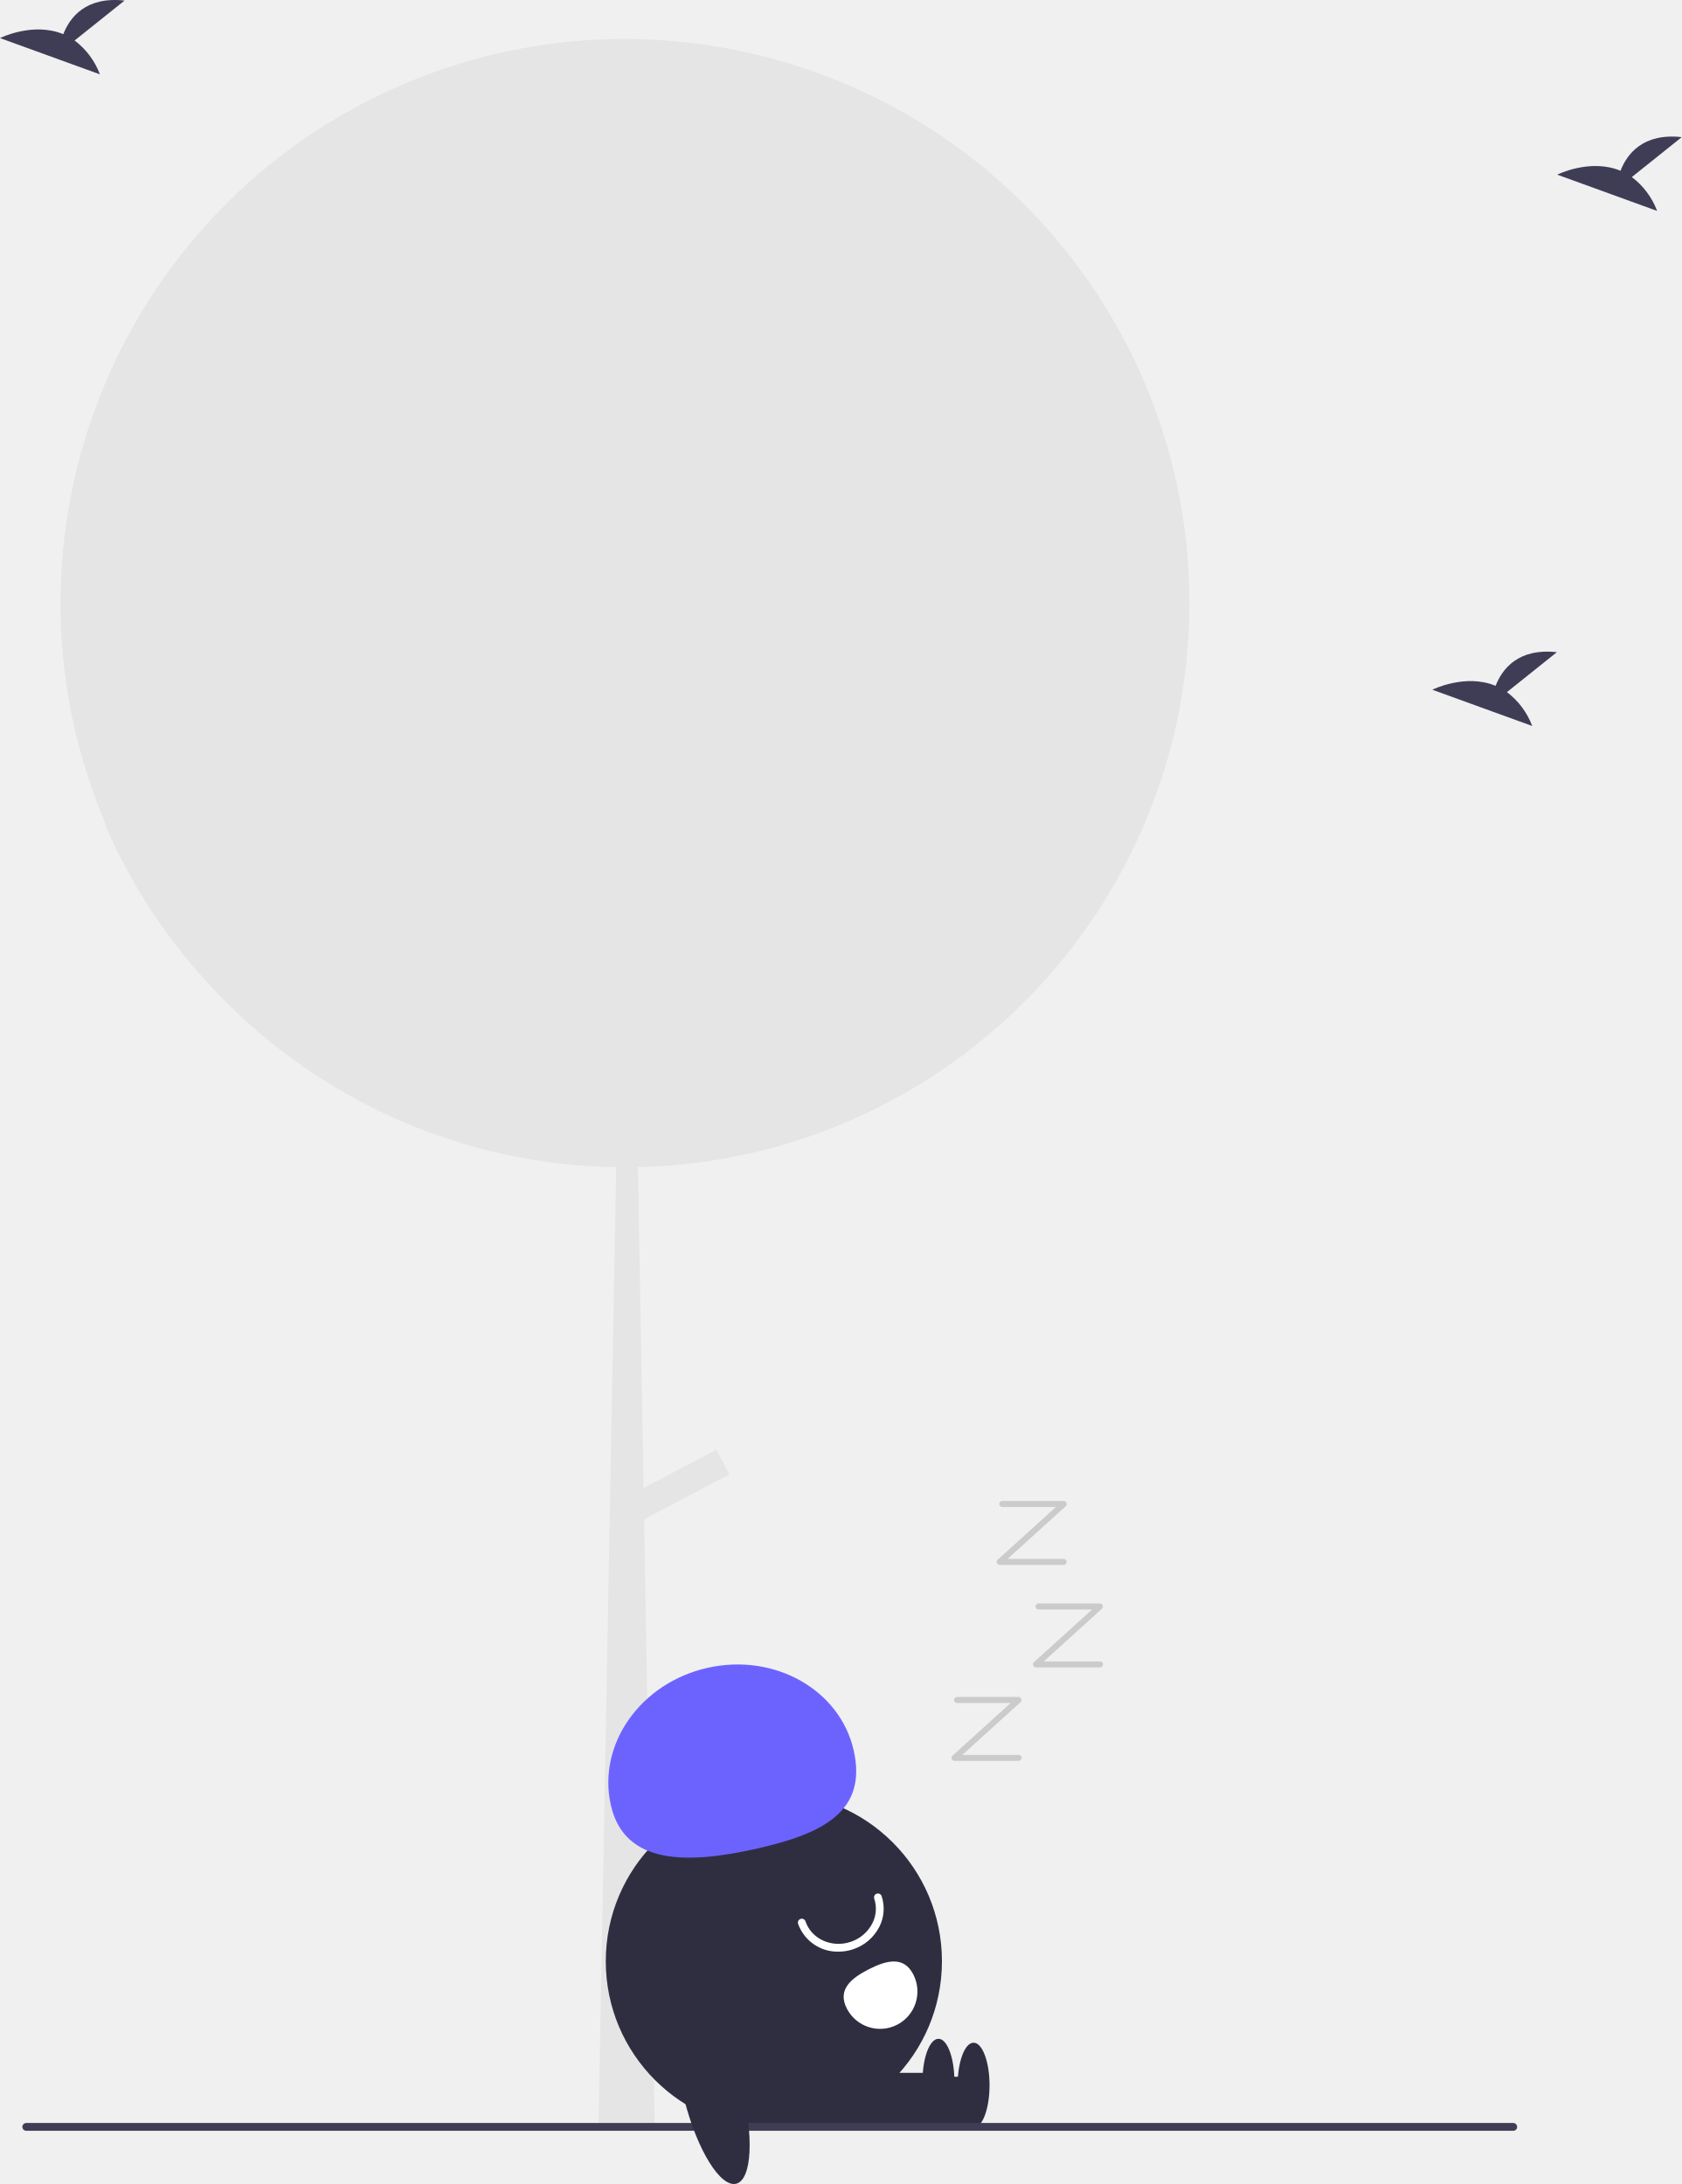
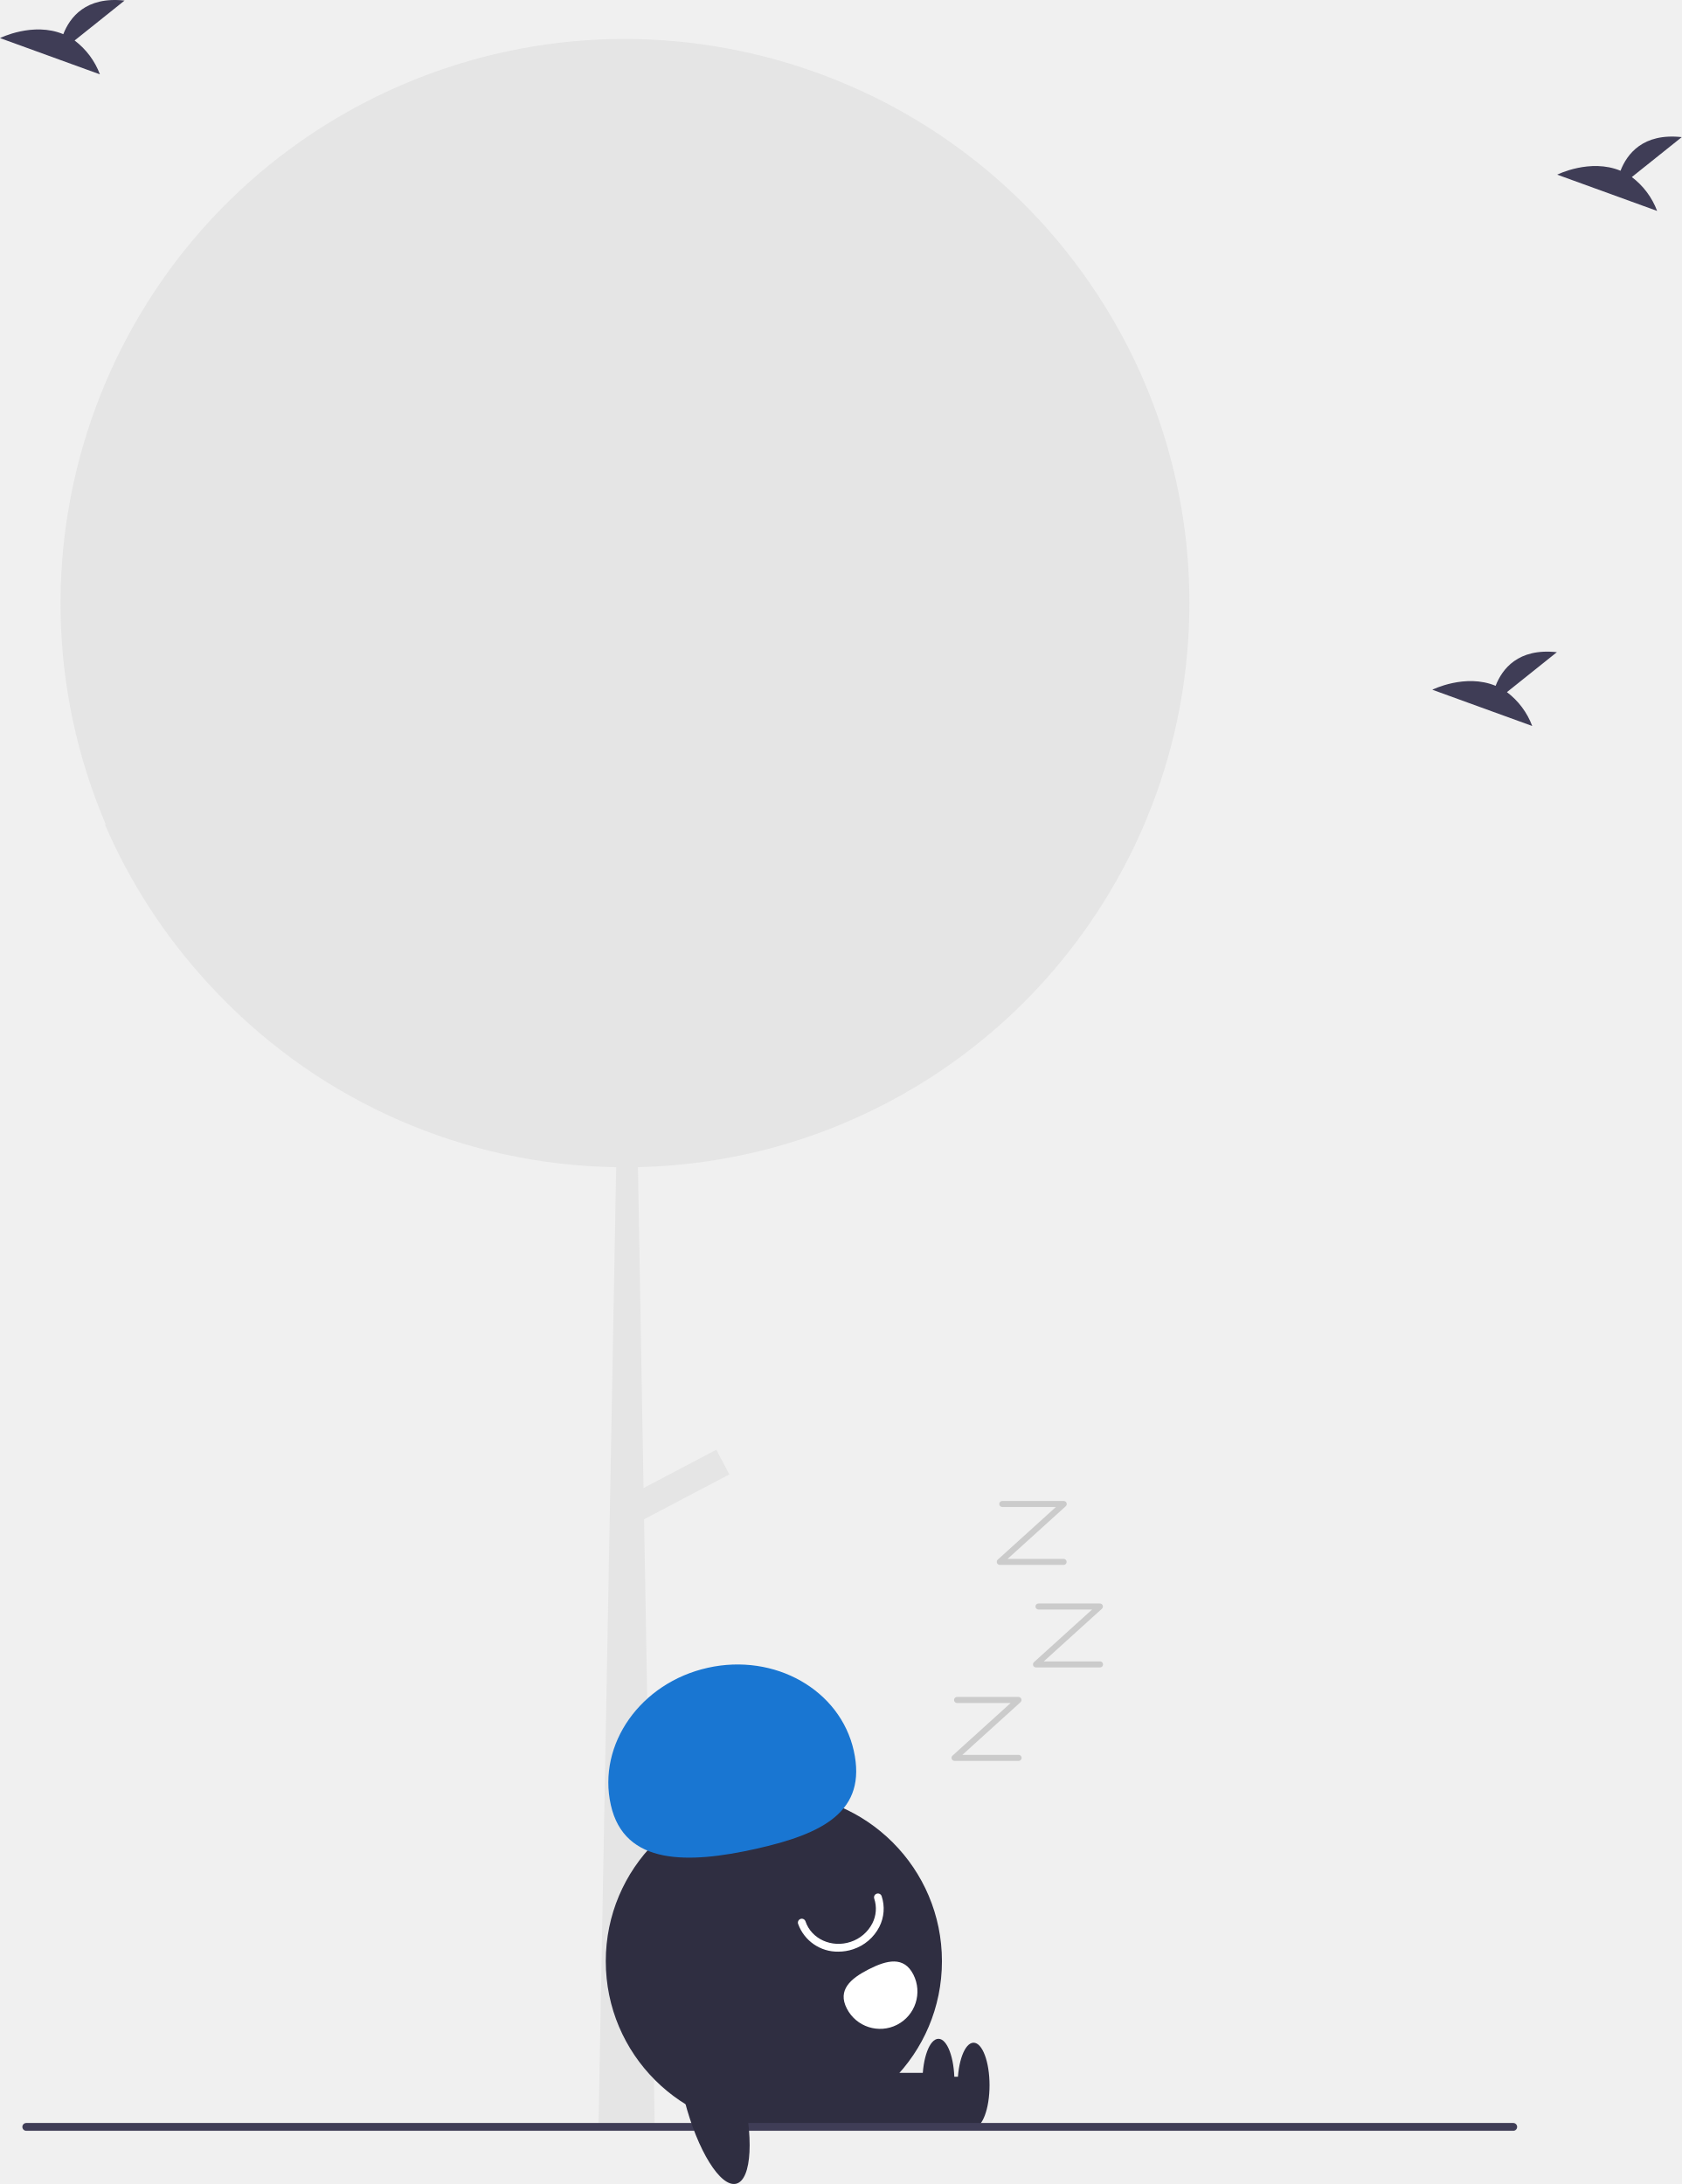
<svg xmlns="http://www.w3.org/2000/svg" id="ea5b26f1-f0f4-4874-a21c-475a225897a4" data-name="Layer 1" width="430.914" height="559.71" viewBox="0 0 430.914 559.71">
  <path d="M689.298,324.684q0,4.785-.31,9.49a143.754,143.754,0,0,1-13.47,52.19c-.06.14-.13.27-.19.4-.36.76-.73,1.52-1.11,2.27a142.039,142.039,0,0,1-7.65,13.5,144.462,144.462,0,0,1-118.56,66.72l1.43,82.24,18.65-9.82,3.33,6.33-21.84,11.5,2.67,152.74.03,2.04-14.42,1.21.03-.05,4.54-246.18a144.175,144.175,0,0,1-102-44.38c-.91-.94-1.81-1.91-2.69-2.87-.04-.04-.07-.08-.1-.11a144.768,144.768,0,0,1-26.34-40.76c.14.16.29.31.43.47a144.642,144.642,0,0,1,68.58-186.38c.5-.25,1.01-.49,1.51-.74a144.752,144.752,0,0,1,187.53,56.93c.88,1.48,1.73,2.99,2.55,4.51A143.852,143.852,0,0,1,689.298,324.684Z" transform="translate(-384.543 -170.1452)" fill="#e5e5e5" />
  <circle cx="198.285" cy="502.618" r="43.067" fill="#2f2e41" />
  <rect x="210.603" y="532.223" width="38.584" height="13.084" fill="#2f2e41" />
  <ellipse cx="249.459" cy="534.403" rx="4.089" ry="10.903" fill="#2f2e41" />
  <rect x="201.603" y="531.223" width="38.584" height="13.084" fill="#2f2e41" />
  <ellipse cx="240.459" cy="533.403" rx="4.089" ry="10.903" fill="#2f2e41" />
-   <path d="M541.051,632.712c-3.477-15.574,7.639-31.31,24.829-35.149s33.944,5.675,37.422,21.249-7.915,21.318-25.105,25.156S544.529,648.286,541.051,632.712Z" transform="translate(-384.543 -170.1452)" fill="#6c63ff" />
+   <path d="M541.051,632.712c-3.477-15.574,7.639-31.31,24.829-35.149s33.944,5.675,37.422,21.249-7.915,21.318-25.105,25.156S544.529,648.286,541.051,632.712Z" transform="translate(-384.543 -170.1452)" fill="#1976d2" />
  <path d="M599.38,670.311a10.751,10.751,0,0,1-10.34-7.123,1,1,0,0,1,1.896-.637c1.514,4.508,6.698,6.865,11.555,5.253a9.608,9.608,0,0,0,5.573-4.748,8.232,8.232,0,0,0,.485-6.338,1,1,0,0,1,1.896-.637,10.217,10.217,0,0,1-.592,7.868,11.624,11.624,0,0,1-6.732,5.752A11.88,11.88,0,0,1,599.38,670.311Z" transform="translate(-384.543 -170.1452)" fill="#fff" />
  <path d="M618.565,676.165a9.572,9.572,0,1,1-17.045,8.717h0l-.009-.017c-2.403-4.709.917-7.632,5.627-10.035S616.162,671.455,618.565,676.165Z" transform="translate(-384.543 -170.1452)" fill="#fff" />
  <path d="M772.276,716.219h-381a1,1,0,0,1,0-2h381a1,1,0,0,1,0,2Z" transform="translate(-384.543 -170.1452)" fill="#3f3d56" />
  <ellipse cx="567.226" cy="706.642" rx="7.501" ry="23.892" transform="translate(-543.0383 -6.10526) rotate(-14.4613)" fill="#2f2e41" />
  <path d="M645.509,621.423H629.123a.773.773,0,0,1-.519-1.345l14.9-13.495h-13.767a.773.773,0,0,1,0-1.545h15.771a.773.773,0,0,1,.519,1.346L631.128,619.878h14.381a.773.773,0,1,1,0,1.545Z" transform="translate(-384.543 -170.1452)" fill="#cbcbcb" />
  <path d="M666.373,597.469H649.987a.773.773,0,0,1-.519-1.346l14.9-13.495h-13.767a.773.773,0,0,1,0-1.545h15.771a.773.773,0,0,1,.519,1.345l-14.9,13.495h14.381a.773.773,0,1,1,0,1.545Z" transform="translate(-384.543 -170.1452)" fill="#cbcbcb" />
  <path d="M657.1,571.195H640.714a.773.773,0,0,1-.519-1.345l14.9-13.495H641.329a.773.773,0,0,1,0-1.545H657.1a.773.773,0,0,1,.519,1.346l-14.9,13.495H657.1a.773.773,0,0,1,0,1.545Z" transform="translate(-384.543 -170.1452)" fill="#cbcbcb" />
  <path d="M770.662,347.522,783.457,337.289c-9.94-1.097-14.024,4.324-15.695,8.615-7.765-3.224-16.219,1.001-16.219,1.001l25.6,9.294A19.372,19.372,0,0,0,770.662,347.522Z" transform="translate(-384.543 -170.1452)" fill="#3f3d56" />
  <path d="M403.662,180.522,416.457,170.289c-9.94-1.097-14.024,4.324-15.695,8.615-7.765-3.224-16.219,1.001-16.219,1.001l25.6,9.294A19.372,19.372,0,0,0,403.662,180.522Z" transform="translate(-384.543 -170.1452)" fill="#3f3d56" />
  <path d="M802.662,215.522,815.457,205.289c-9.94-1.097-14.024,4.324-15.695,8.615-7.765-3.224-16.219,1.001-16.219,1.001l25.6,9.294A19.372,19.372,0,0,0,802.662,215.522Z" transform="translate(-384.543 -170.1452)" fill="#3f3d56" />
</svg>
